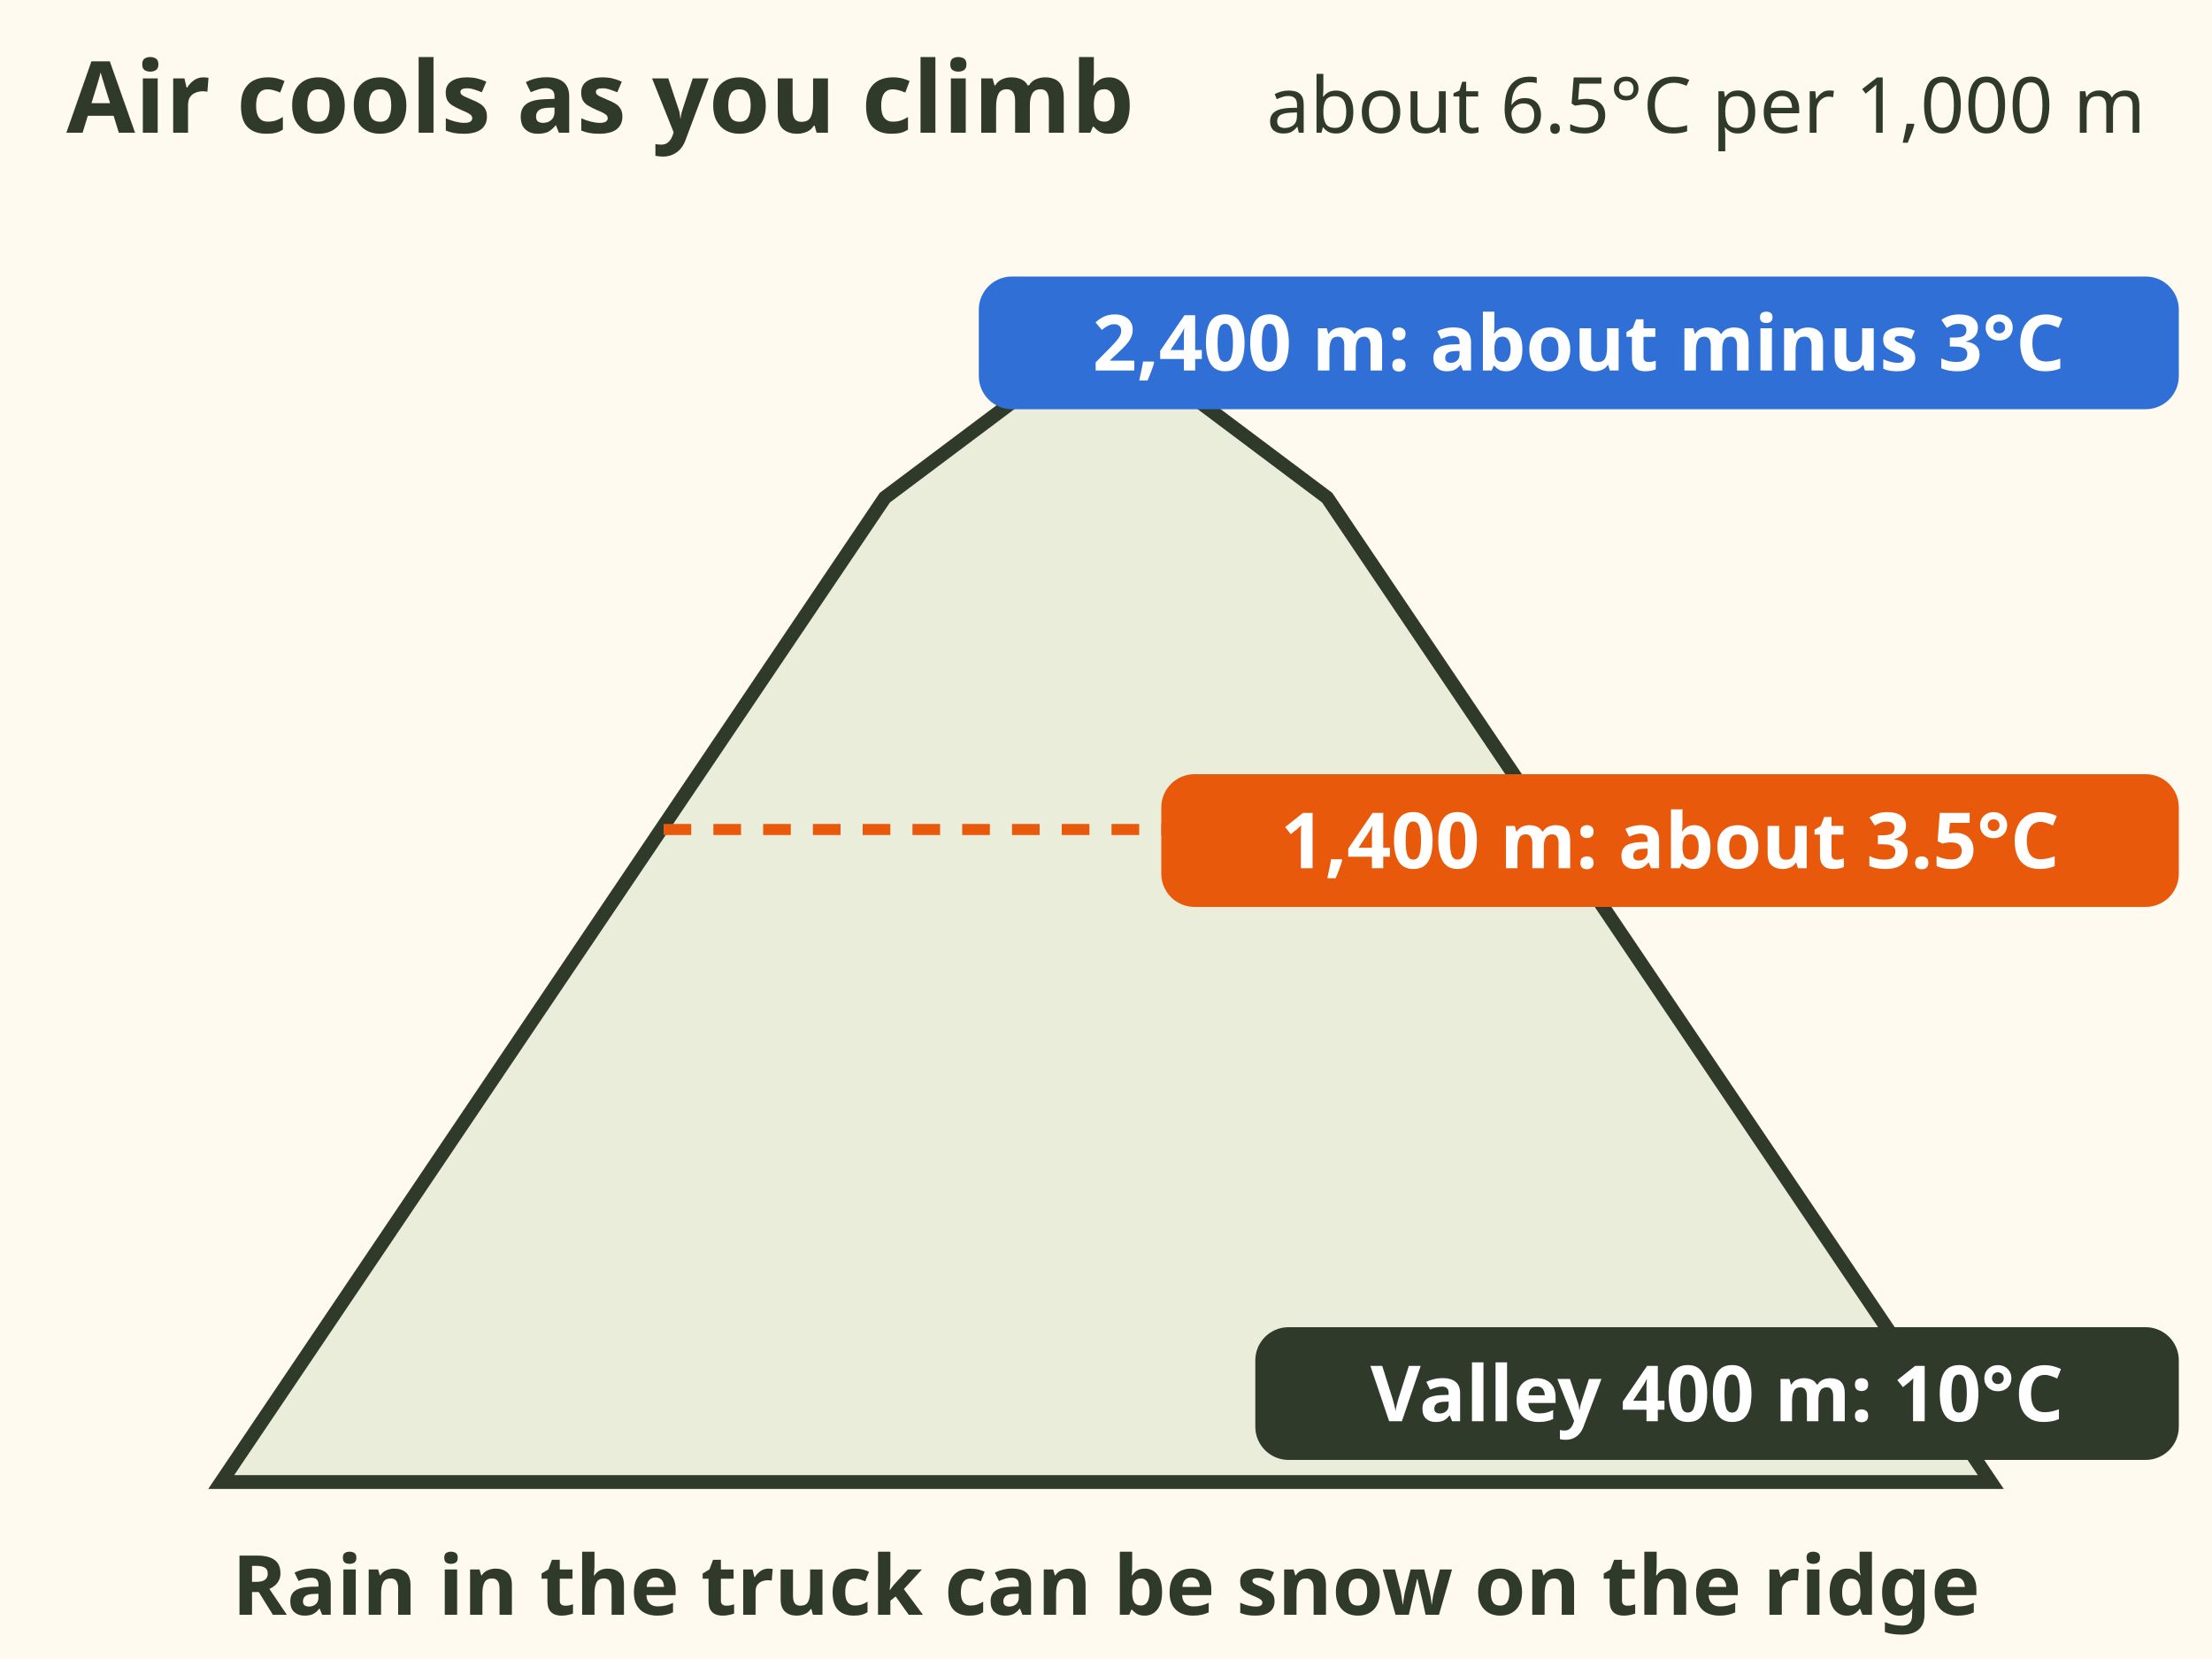
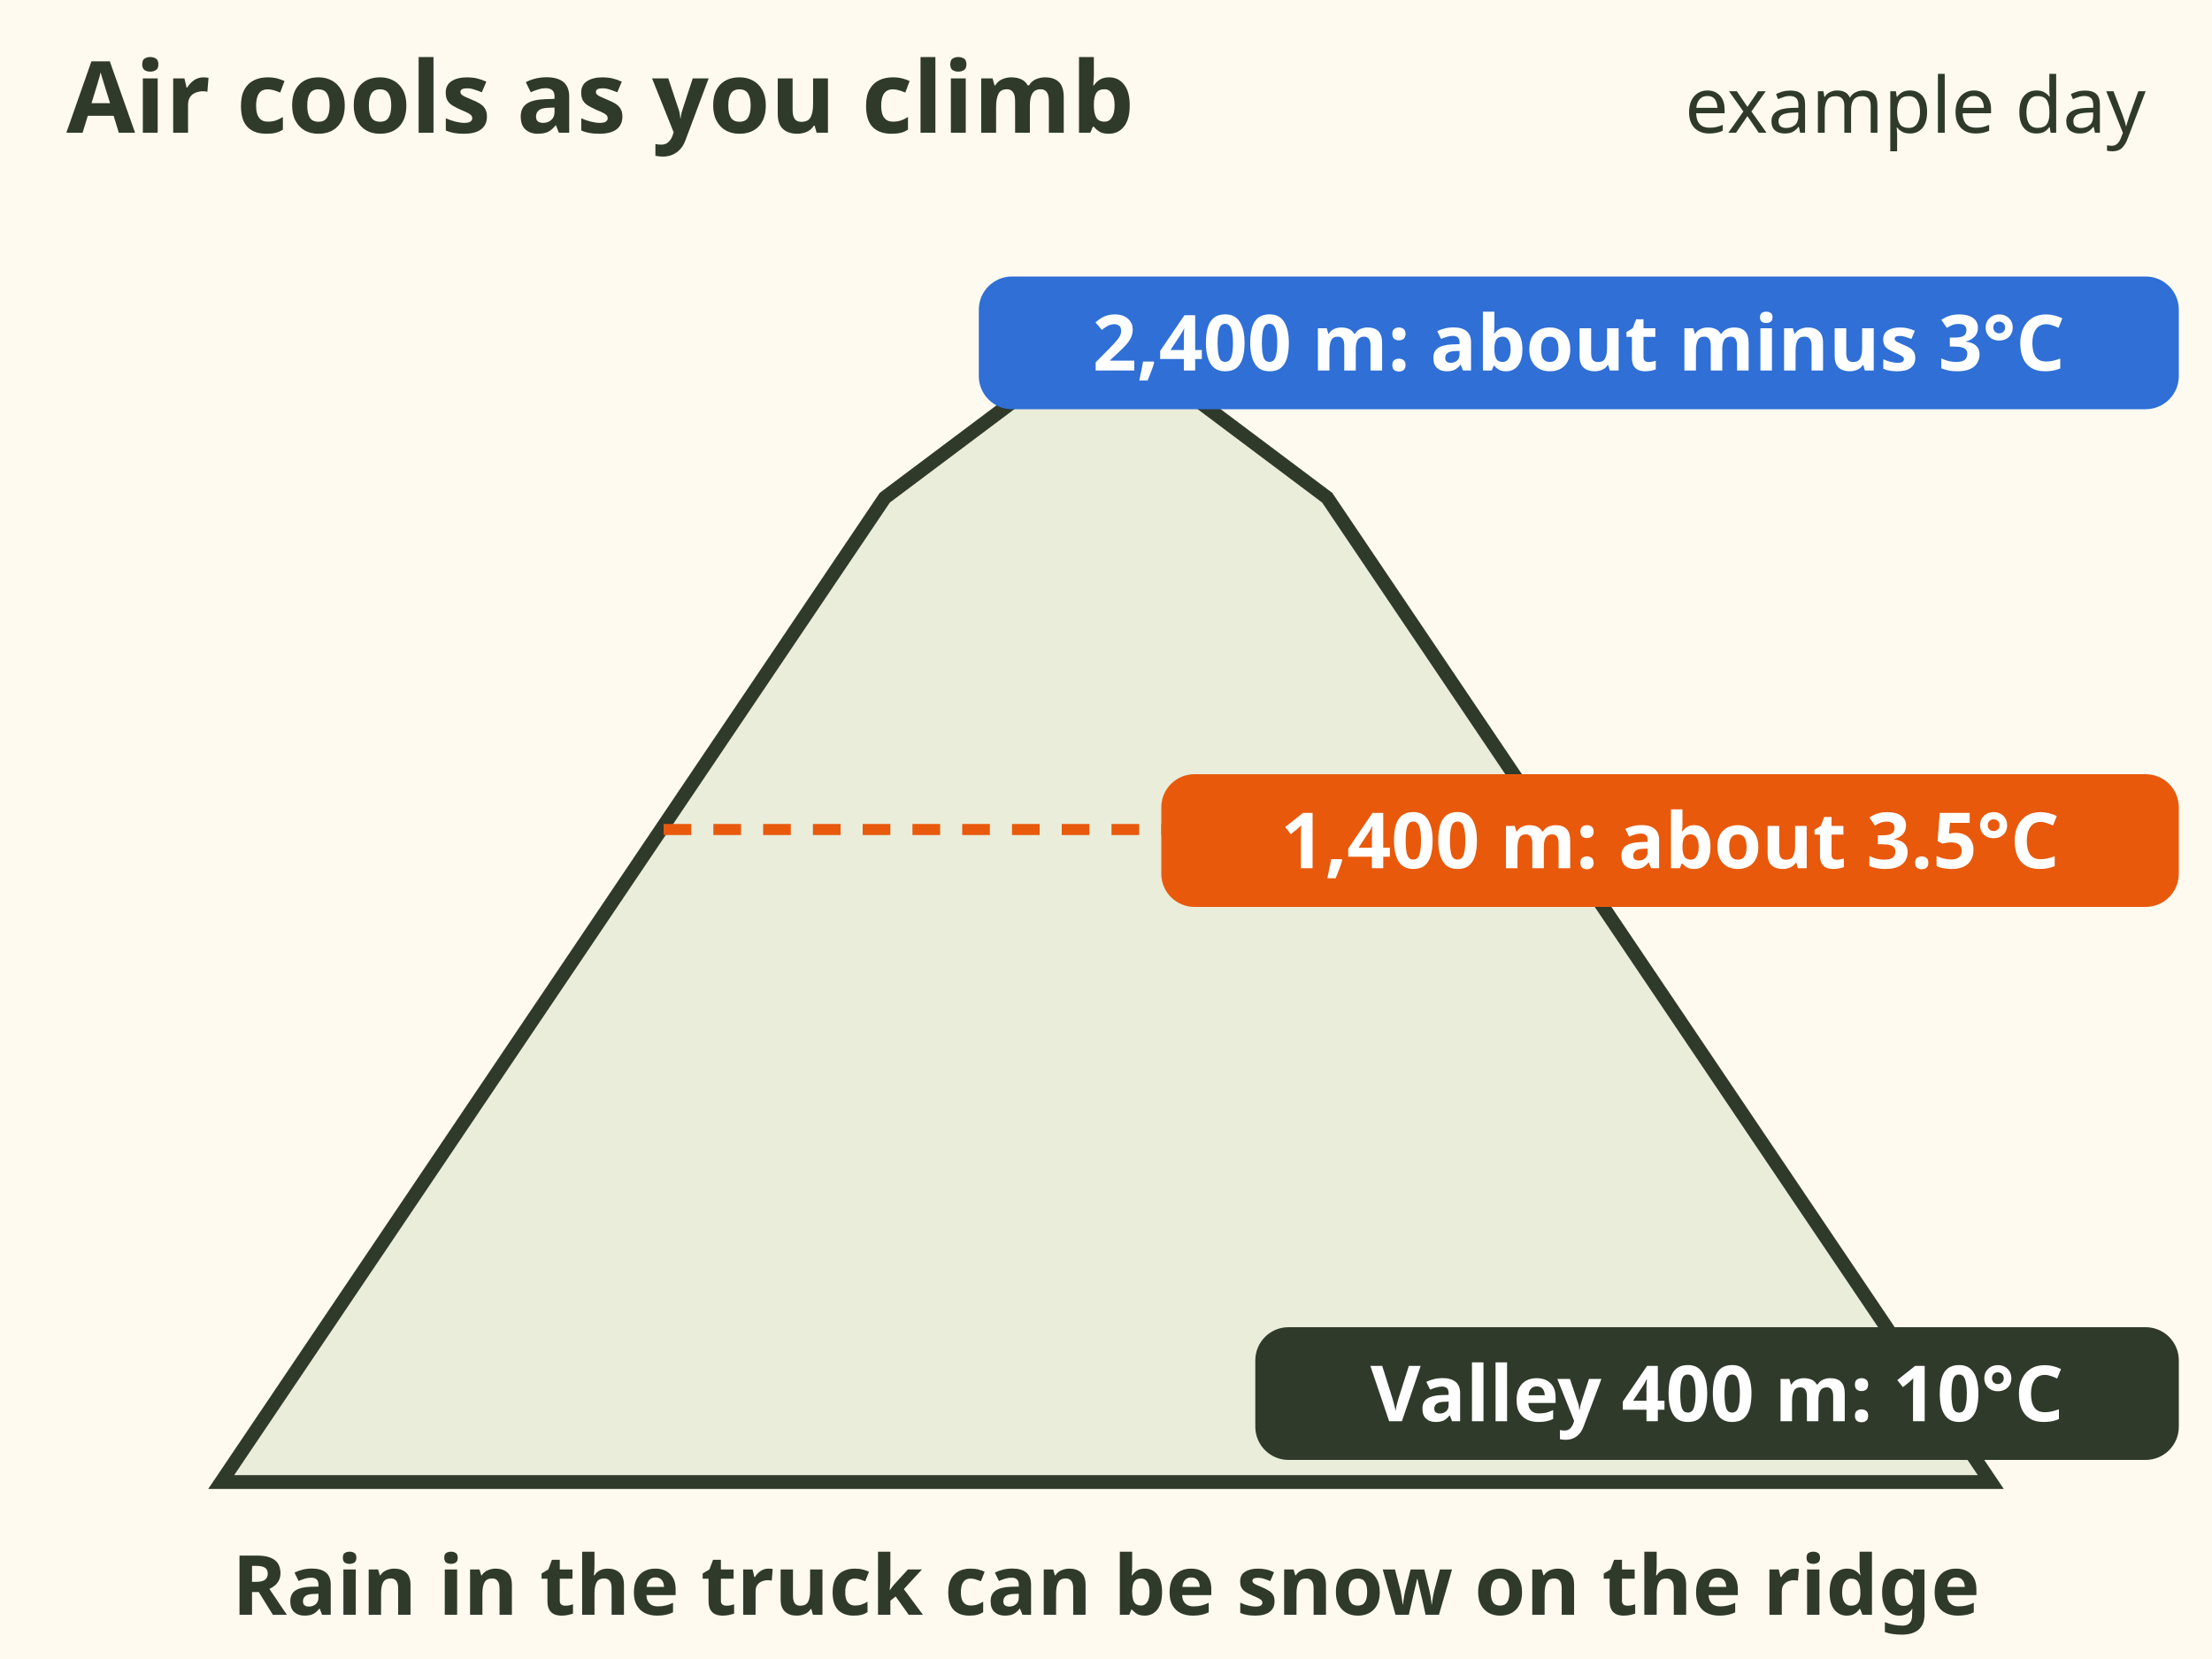
<svg xmlns="http://www.w3.org/2000/svg" viewBox="0 0 400 300" font-family="sans-serif" role="img" aria-label="A mountain with three temperature labels on an average day: 10 degrees C in the valley at 400 m, about 3.5 degrees at 1,400 m, and about minus 3 degrees at 2,400 m, because air cools about 6.5 degrees C for every 1,000 m of climb. Caption: rain at the truck can be snow on the ridge.">
  <rect width="400" height="300" fill="#fffaf0" />
  <text x="12" y="24" font-size="18" font-weight="bold" fill="#2f3a2b" text-anchor="start">Air cools as you climb</text>
-   <text x="388" y="24" font-size="14" fill="#2f3a2b" text-anchor="end">about 6.5°C per 1,000 m</text>
+   <text x="388" y="24" font-size="14" fill="#2f3a2b" text-anchor="end">example day</text>
  <path d="M40 268 L160 90 L200 60 L240 90 L360 268 Z" fill="#e9edd9" stroke="#2f3a2b" stroke-width="2.5" />
  <path d="M120 150 L280 150" stroke="#e8590c" stroke-width="2" stroke-dasharray="5 4" />
  <rect x="227" y="240" width="167" height="24" rx="6" fill="#2f3a2b" />
  <text x="310.5" y="257" font-size="14" font-weight="bold" fill="#fff" text-anchor="middle">Valley 400 m: 10°C</text>
  <rect x="210" y="140" width="184" height="24" rx="6" fill="#e8590c" />
  <text x="302.0" y="157" font-size="14" font-weight="bold" fill="#fff" text-anchor="middle">1,400 m: about 3.5°C</text>
  <rect x="177" y="50" width="217" height="24" rx="6" fill="#2f6fd6" />
  <text x="285.5" y="67" font-size="14" font-weight="bold" fill="#fff" text-anchor="middle">2,400 m: about minus 3°C</text>
  <text x="200" y="292" font-size="15" font-weight="bold" fill="#2f3a2b" text-anchor="middle">Rain in the truck can be snow on the ridge</text>
</svg>
